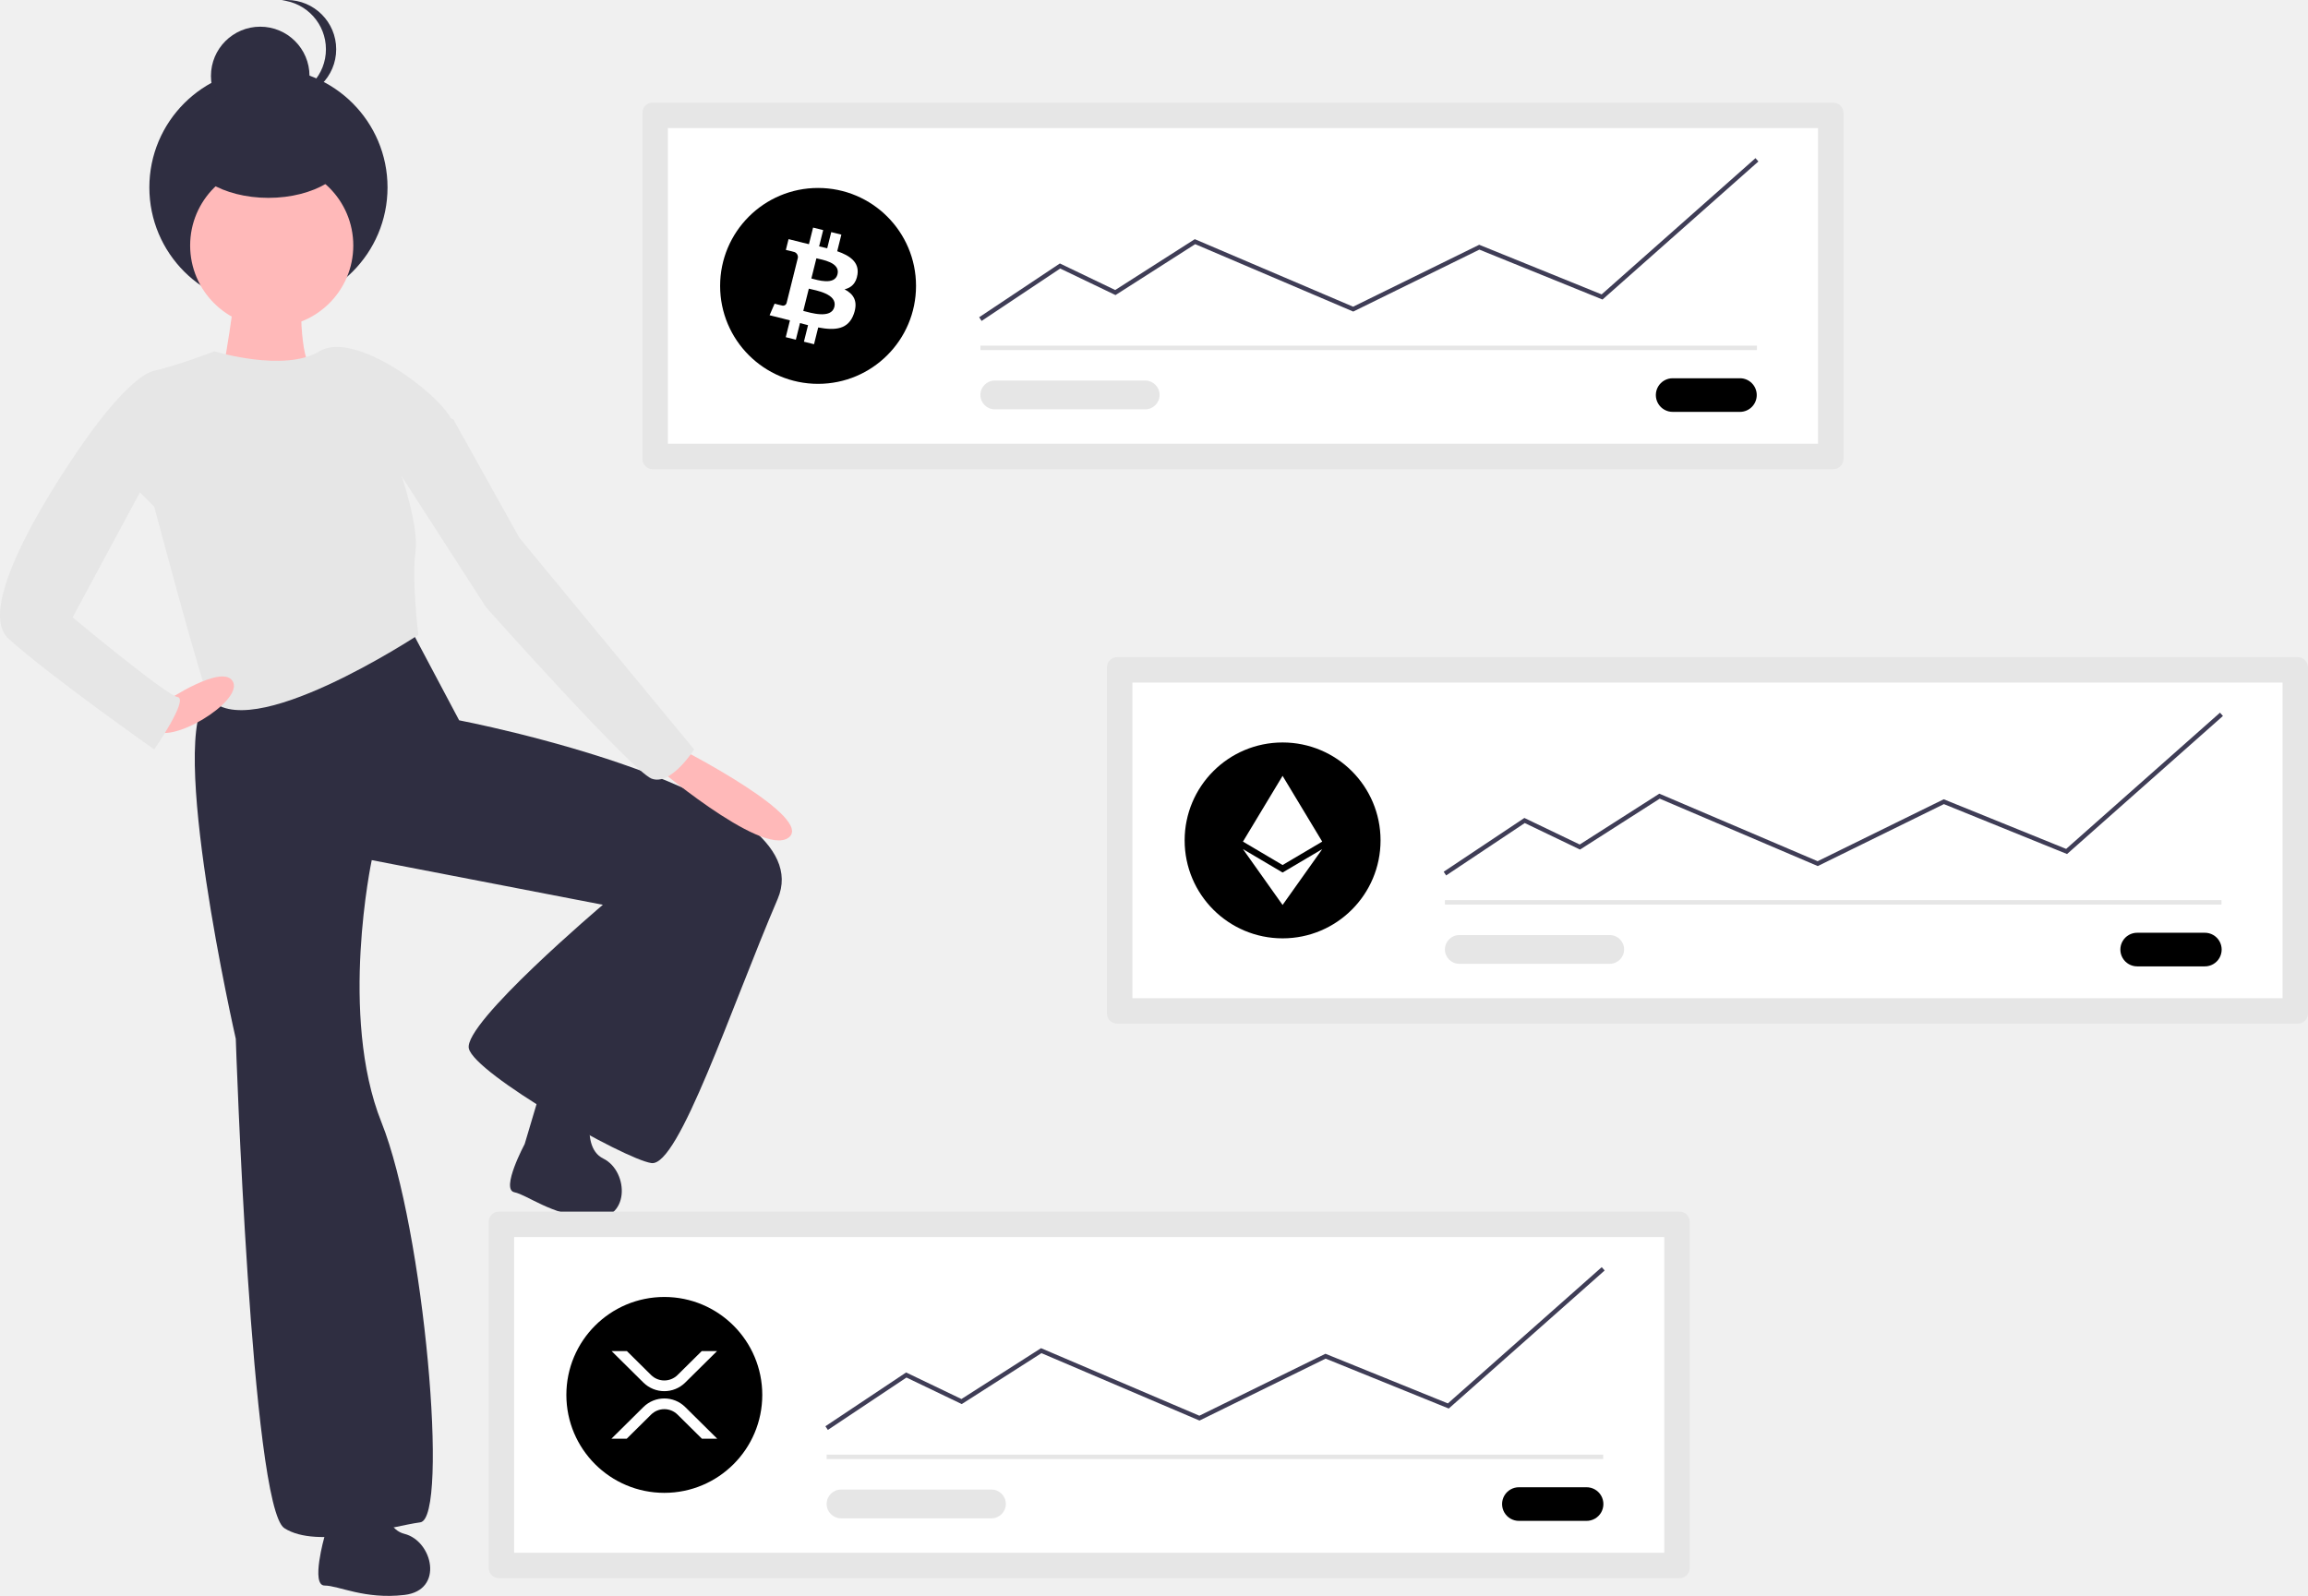
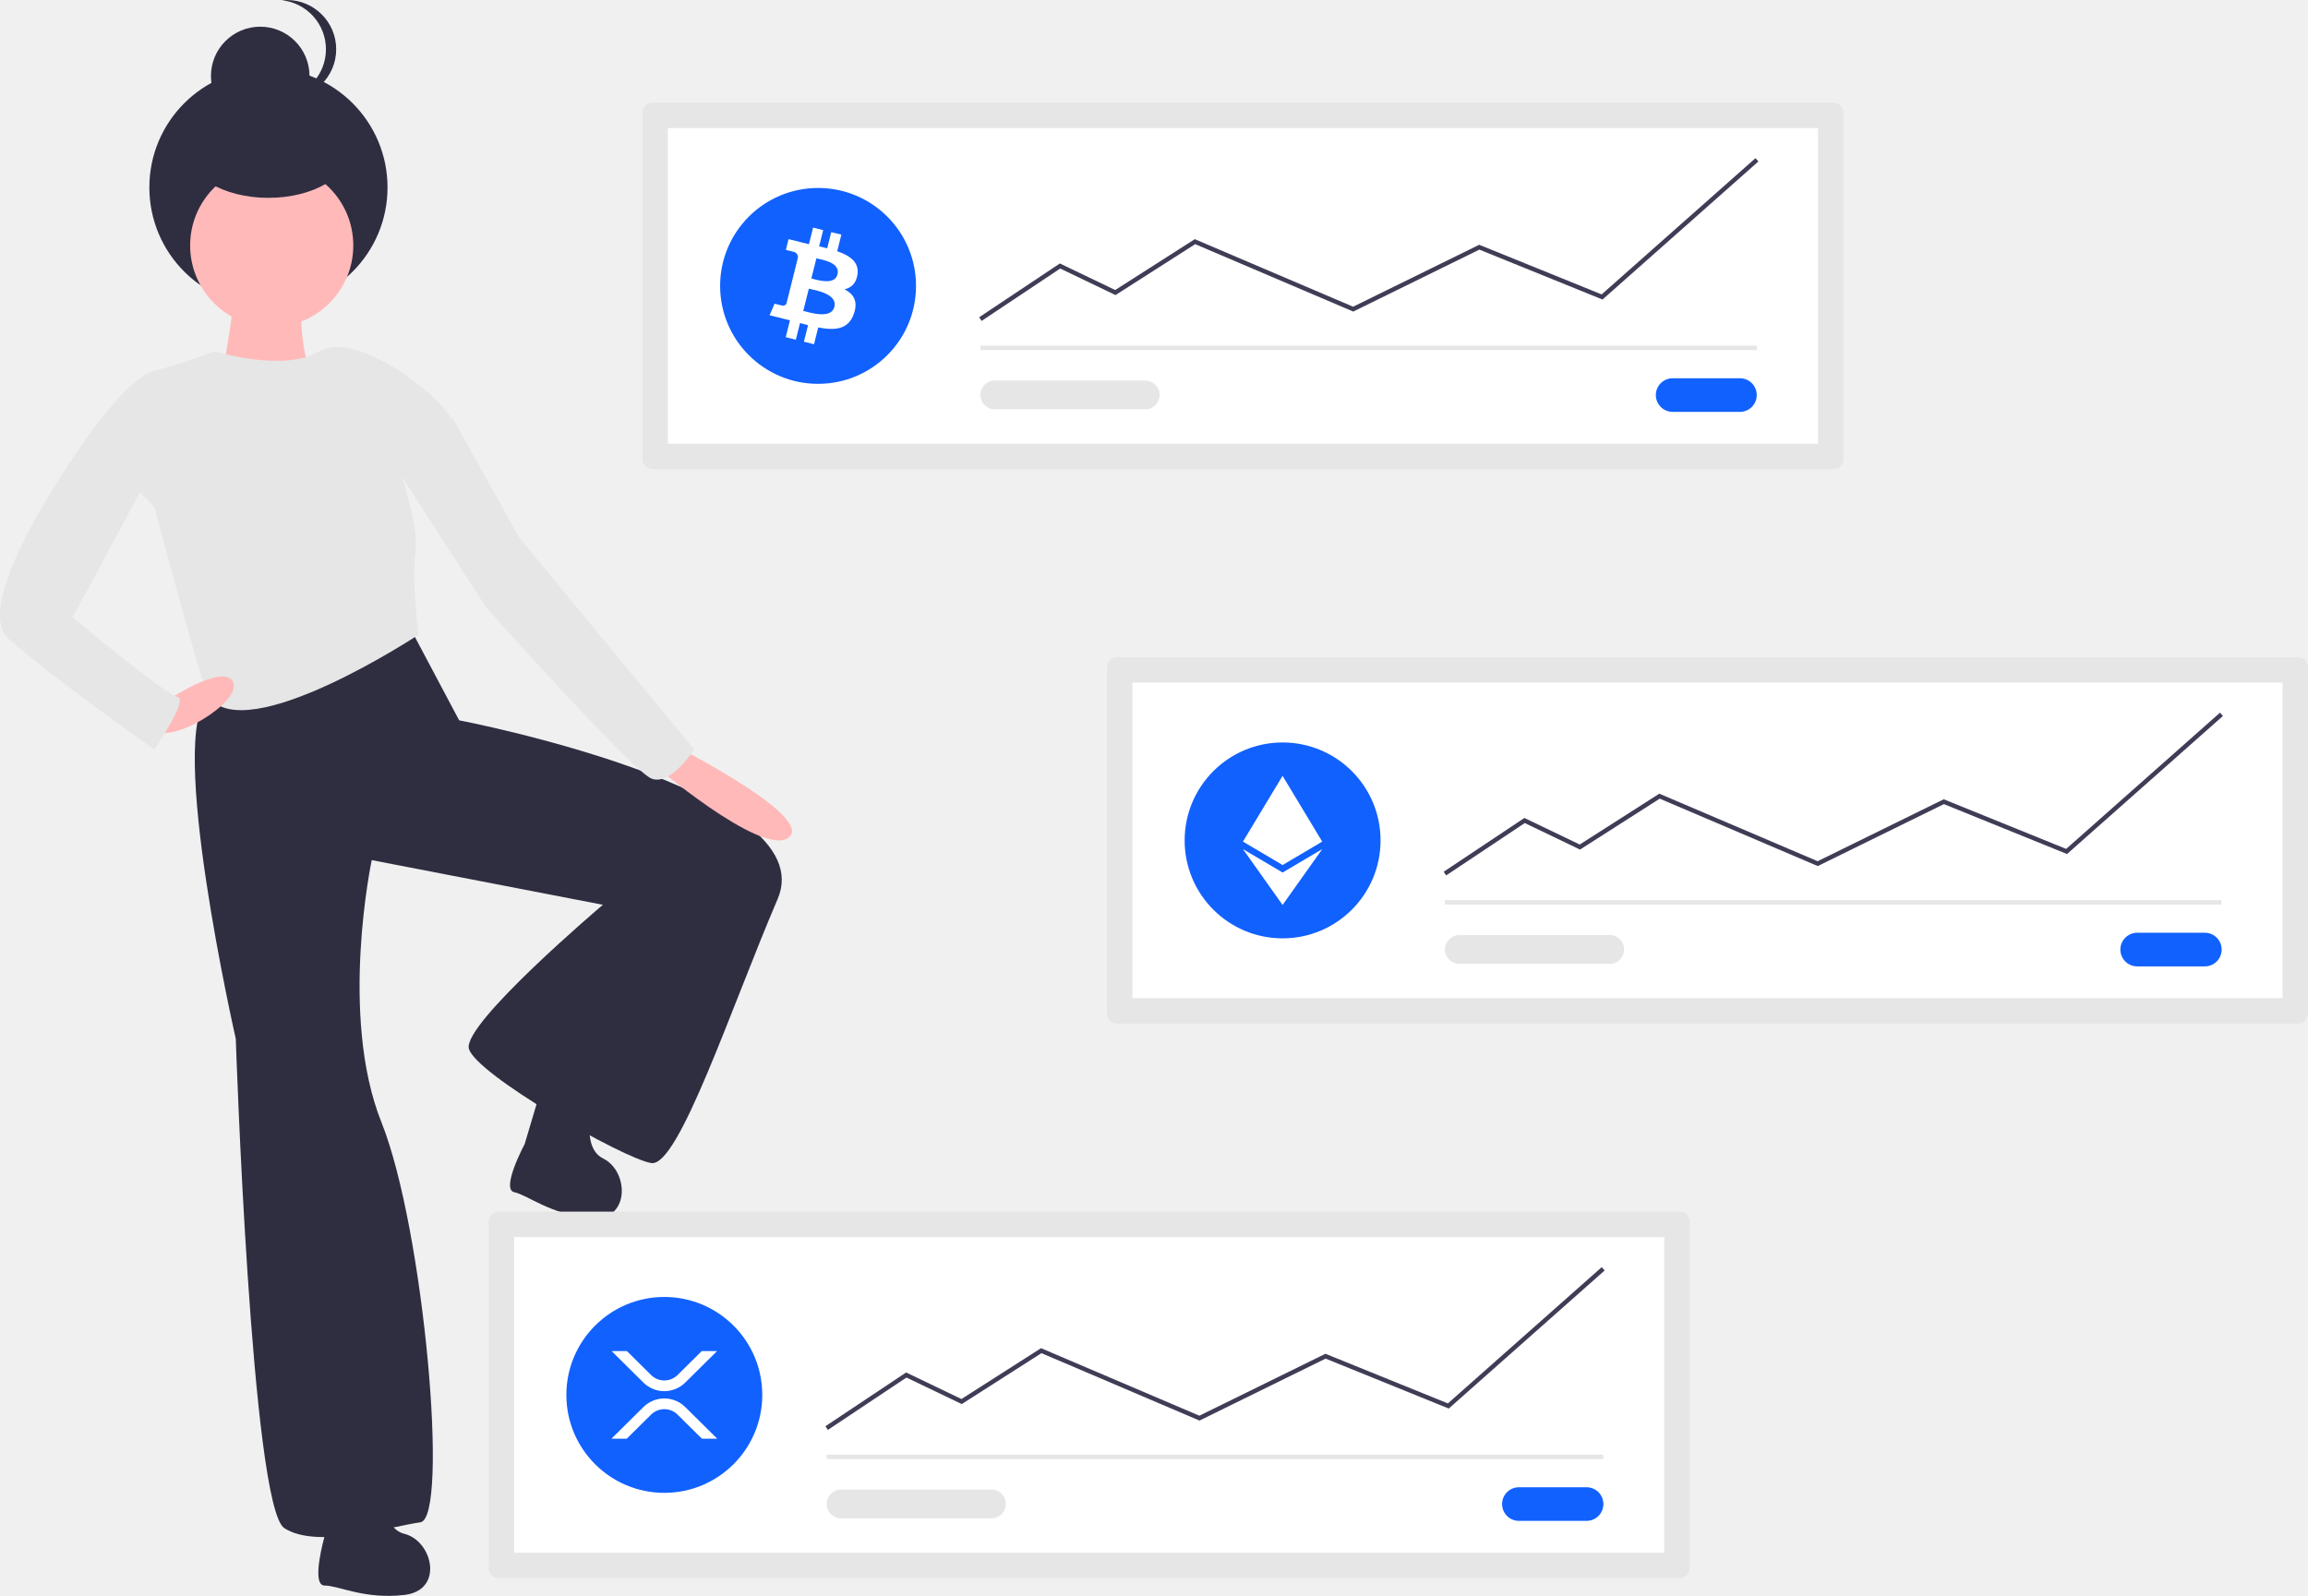
<svg xmlns="http://www.w3.org/2000/svg" data-name="Layer 1" viewBox="0 0 974.755 674.095">
  <path d="M200.719,407.361c-18.046,14.765,11.484,144.368,11.484,144.368s6.562,197.686,20.507,206.709,45.115-.82,57.419-2.461,1.641-123.861-16.405-168.976S269.622,476.264,269.622,476.264l97.612,18.866s-59.06,50.037-56.599,60.7,65.622,46.755,77.106,48.396,33.631-65.622,53.318-111.557-134.525-75.465-134.525-75.465l-21.327-40.193S218.765,392.596,200.719,407.361Z" transform="translate(-112.6223 -112.9526)" fill="#2f2e41" />
  <path d="M249.71,761.841s-5.952,20.833,0,20.833,16.865,5.952,33.73,3.968,11.905-22.817,0-25.794-8.929-26.786-8.929-26.786c-3.968-7.936-22.817,1.984-22.817,1.984Z" transform="translate(-112.6223 -112.9526)" fill="#2f2e41" />
  <path d="M334.216,596.174s-10.212,19.109-4.393,20.365,15.23,9.375,32.135,10.992,16.449-19.794,5.439-25.214-3.079-28.066-3.079-28.066c-2.205-8.595-22.723-2.872-22.723-2.872Z" transform="translate(-112.6223 -112.9526)" fill="#2f2e41" />
  <path d="M211.793,229.772c1.641,3.281-5.742,44.295-5.742,44.295l6.562,11.484s37.733-14.765,31.991-17.226-4.922-32.811-4.922-32.811S210.152,226.491,211.793,229.772Z" transform="translate(-112.6223 -112.9526)" fill="#ffb9b9" />
  <circle cx="113.373" cy="79.168" r="50.294" fill="#2f2e41" />
  <circle cx="109.904" cy="32.084" r="20.811" fill="#2f2e41" />
  <path d="M231.631,154.463a21.044,21.044,0,0,0,2.168.113,20.811,20.811,0,1,0,0-41.623,21.044,21.044,0,0,0-2.168.113,20.812,20.812,0,0,1,0,41.398Z" transform="translate(-112.6223 -112.9526)" fill="#2f2e41" />
  <circle cx="114.756" cy="103.695" r="34.451" fill="#ffb9b9" />
  <path d="M177.751,269.555c-10.664,2.461-28.71,28.71-28.71,28.71L177.751,326.974s20.507,77.106,22.968,80.387c16.122,21.496,88.589-26.249,88.589-26.249s-2.871-23.378-1.23-34.862c1.578-11.045-6.152-33.221-6.152-33.221s27.069-11.484,21.327-22.968-41.014-37.733-55.779-28.71-44.295,0-44.295,0S188.415,267.094,177.751,269.555Z" transform="translate(-112.6223 -112.9526)" fill="#e6e6e6" />
  <path d="M387.331,434.84s46.755,40.193,58.239,31.991-44.295-36.912-44.295-36.912Z" transform="translate(-112.6223 -112.9526)" fill="#ffb9b9" />
  <path d="M177.341,420.895c6.562,7.382,37.733-11.484,33.736-19.862s-28.815,8.378-28.815,8.378S170.779,413.513,177.341,420.895Z" transform="translate(-112.6223 -112.9526)" fill="#ffb9b9" />
  <path d="M177.751,309.748l-34.451,63.981s39.373,32.811,44.295,33.631-9.843,22.147-9.843,22.147-44.295-31.17-61.52-46.756,32.811-84.488,32.811-84.488l14.765-9.023Z" transform="translate(-112.6223 -112.9526)" fill="#e6e6e6" />
  <path d="M277.825,307.288,318.018,369.628s61.52,68.903,69.723,72.184,18.046-12.304,18.046-12.304l-73.824-89.41-27.889-50.037-10.664-4.101Z" transform="translate(-112.6223 -112.9526)" fill="#e6e6e6" />
  <ellipse cx="113.373" cy="62.762" rx="34.686" ry="20.811" fill="#2f2e41" />
  <path d="M323.299,624.742a4.293,4.293,0,0,0-4.288,4.288V775.274a4.293,4.293,0,0,0,4.288,4.288h498.669a4.293,4.293,0,0,0,4.288-4.288V629.03a4.293,4.293,0,0,0-4.288-4.288Z" transform="translate(-112.6223 -112.9526)" fill="#e6e6e6" />
  <path d="M329.757,768.817H815.51V635.487H329.757Z" transform="translate(-112.6223 -112.9526)" fill="#fff" />
-   <path d="M754.196,741.157a7.103,7.103,0,1,0,0,14.205H782.607a7.103,7.103,0,1,0,0-14.205H754.196Z" transform="translate(-112.6223 -112.9526)" fill="currentColor" />
+   <path d="M754.196,741.157a7.103,7.103,0,1,0,0,14.205H782.607a7.103,7.103,0,1,0,0-14.205H754.196Z" transform="translate(-112.6223 -112.9526)" fill="#1161fe" />
  <rect x="349.122" y="614.428" width="327.965" height="1.869" fill="#e6e6e6" />
-   <circle cx="280.567" cy="589.2" r="41.369" fill="currentColor" />
+   <circle cx="280.567" cy="589.2" r="41.369" fill="#1161fe" />
  <polygon points="349.64 603.993 348.604 602.438 382.684 579.717 406.054 590.935 439.669 569.459 506.537 597.983 559.787 571.825 611.495 592.788 676.468 535.241 677.707 536.64 611.867 594.956 559.86 573.871 506.591 600.038 439.843 571.565 406.184 593.071 382.835 581.864 349.64 603.993" fill="#3f3d56" />
  <path d="M467.818,742.134a6.073,6.073,0,1,0,0,12.147h63.537a6.073,6.073,0,0,0,0-12.147Z" transform="translate(-112.6223 -112.9526)" fill="#e6e6e6" />
  <path d="M408.989,683.645h6.464l-13.45,13.311a12.558,12.558,0,0,1-17.631,0l-13.449-13.311h6.464l10.217,10.112a7.954,7.954,0,0,0,11.167,0ZM377.305,720.659h-6.464l13.533-13.393a12.558,12.558,0,0,1,17.631,0l13.533,13.393h-6.464l-10.302-10.194a7.954,7.954,0,0,0-11.167,0Z" transform="translate(-112.6223 -112.9526)" fill="#fff" />
  <path d="M388.234,156.307a4.293,4.293,0,0,0-4.288,4.288V306.839a4.293,4.293,0,0,0,4.288,4.288H886.903a4.293,4.293,0,0,0,4.288-4.288V160.595a4.293,4.293,0,0,0-4.288-4.288Z" transform="translate(-112.6223 -112.9526)" fill="#e6e6e6" />
  <path d="M394.692,300.382H880.446V167.052H394.692Z" transform="translate(-112.6223 -112.9526)" fill="#fff" />
-   <path d="M819.132,272.722a7.103,7.103,0,1,0,0,14.205h28.411a7.103,7.103,0,0,0,0-14.205H819.132Z" transform="translate(-112.6223 -112.9526)" fill="currentColor" />
+   <path d="M819.132,272.722a7.103,7.103,0,1,0,0,14.205h28.411a7.103,7.103,0,0,0,0-14.205H819.132Z" transform="translate(-112.6223 -112.9526)" fill="#1161fe" />
  <rect x="414.057" y="145.993" width="327.965" height="1.869" fill="#e6e6e6" />
-   <circle cx="345.502" cy="120.764" r="41.369" fill="currentColor" />
+   <circle cx="345.502" cy="120.764" r="41.369" fill="#1161fe" />
  <polygon points="414.575 135.557 413.539 134.002 447.619 111.282 470.989 122.5 504.604 101.024 505.058 101.217 571.472 129.548 624.722 103.39 676.43 124.353 741.403 66.805 742.642 68.204 676.802 126.52 624.795 105.436 571.527 131.603 504.779 103.13 471.119 124.635 447.77 113.427 414.575 135.557" fill="#3f3d56" />
  <path d="M532.753,273.699a6.073,6.073,0,0,0,0,12.147h63.537a6.073,6.073,0,1,0,0-12.147Z" transform="translate(-112.6223 -112.9526)" fill="#e6e6e6" />
  <path d="M474.769,228.888c.773-5.177-3.168-7.96-8.558-9.816l1.748-7.013-4.27-1.064-1.702,6.828c-1.121-.28-2.274-.543-3.419-.805l1.714-6.873-4.266-1.064-1.75,7.01c-.929-.212-1.841-.421-2.726-.641l.005-.022-5.887-1.47-1.136,4.559s3.167.726,3.1.771a2.27,2.27,0,0,1,1.989,2.483l-1.991,7.989a3.538,3.538,0,0,1,.444.142l-.45-.112-2.793,11.191a1.554,1.554,0,0,1-1.956,1.014c.043.062-3.103-.774-3.103-.774l-2.119,4.888,5.556,1.385c1.033.259,2.046.53,3.042.785l-1.767,7.094,4.264,1.064,1.751-7.018c1.164.316,2.294.608,3.401.883l-1.743,6.985,4.269,1.064,1.767-7.08c7.279,1.377,12.754.822,15.055-5.76,1.857-5.301-.091-8.359-3.921-10.354,2.789-.646,4.89-2.48,5.45-6.27Zm-9.754,13.677c-1.32,5.301-10.244,2.436-13.139,1.717l2.344-9.397c2.894.722,12.171,2.152,10.796,7.68Zm1.319-13.753c-1.204,4.822-8.632,2.372-11.043,1.771l2.125-8.523C459.827,222.661,467.589,223.782,466.334,228.812Z" transform="translate(-112.6223 -112.9526)" fill="#fff" />
  <path d="M584.421,390.524a4.293,4.293,0,0,0-4.288,4.288V541.057a4.293,4.293,0,0,0,4.288,4.288h498.669a4.293,4.293,0,0,0,4.288-4.288V394.812a4.293,4.293,0,0,0-4.288-4.288Z" transform="translate(-112.6223 -112.9526)" fill="#e6e6e6" />
  <path d="M590.878,534.6h485.754V401.27H590.878Z" transform="translate(-112.6223 -112.9526)" fill="#fff" />
-   <path d="M1015.318,506.94a7.103,7.103,0,1,0,0,14.205h28.411a7.103,7.103,0,1,0,0-14.205h-28.411Z" transform="translate(-112.6223 -112.9526)" fill="currentColor" />
+   <path d="M1015.318,506.94a7.103,7.103,0,1,0,0,14.205h28.411a7.103,7.103,0,1,0,0-14.205h-28.411Z" transform="translate(-112.6223 -112.9526)" fill="#1161fe" />
  <rect x="610.244" y="380.21" width="327.965" height="1.869" fill="#e6e6e6" />
-   <circle cx="541.689" cy="354.982" r="41.369" fill="currentColor" />
+   <circle cx="541.689" cy="354.982" r="41.369" fill="#1161fe" />
  <polygon points="610.762 369.775 609.725 368.22 643.805 345.5 667.176 356.718 700.79 335.242 701.245 335.435 767.658 363.766 820.909 337.608 872.617 358.57 937.59 301.023 938.829 302.423 872.989 360.738 820.982 339.654 767.713 365.821 700.966 337.348 667.305 358.853 643.957 347.646 610.762 369.775" fill="#3f3d56" />
  <path d="M728.939,507.917a6.073,6.073,0,0,0,0,12.147h63.537a6.073,6.073,0,1,0,0-12.147Z" transform="translate(-112.6223 -112.9526)" fill="#e6e6e6" />
  <polygon points="541.684 382.247 558.431 358.662 541.684 368.55 541.684 368.55 524.947 358.662 541.683 382.247 541.683 382.247 541.684 382.247 541.684 382.247 541.684 382.247" fill="#fff" />
  <polygon points="541.683 365.381 541.683 365.381 541.684 365.381 541.684 365.381 558.421 355.488 541.684 327.717 541.684 327.717 541.684 327.717 541.683 327.717 541.683 327.717 524.947 355.488 541.683 365.381" fill="#fff" />
</svg>
